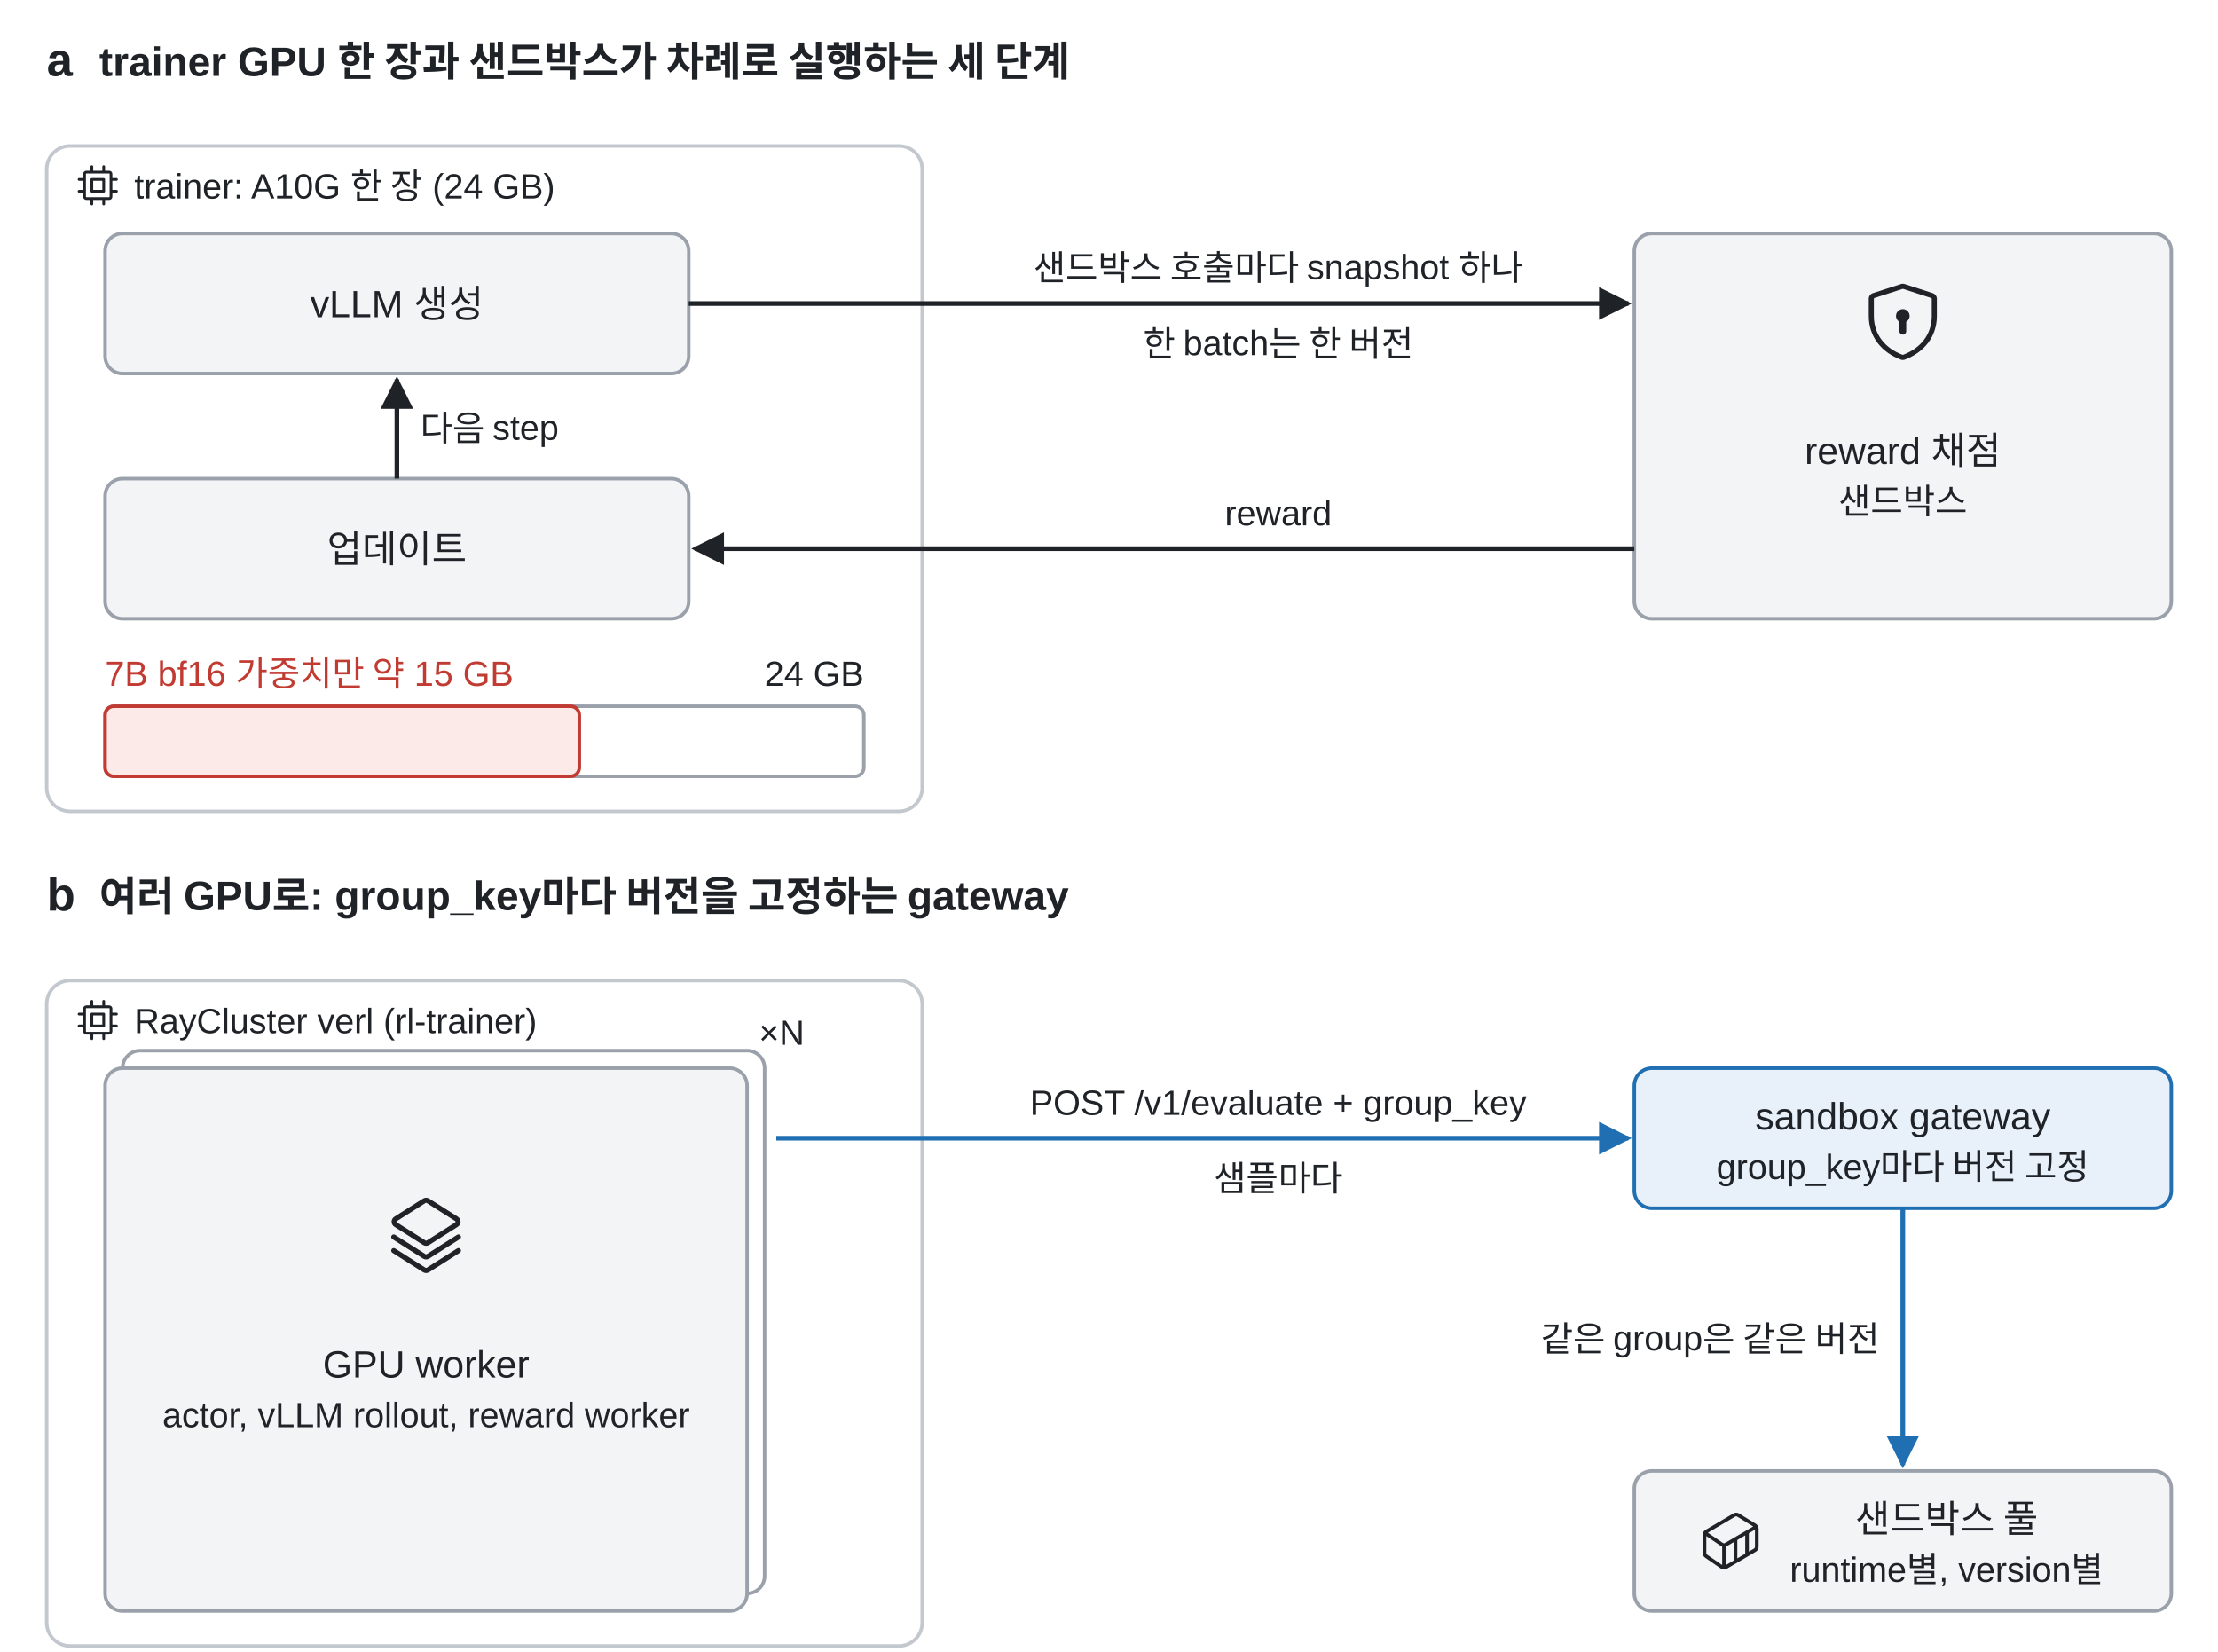
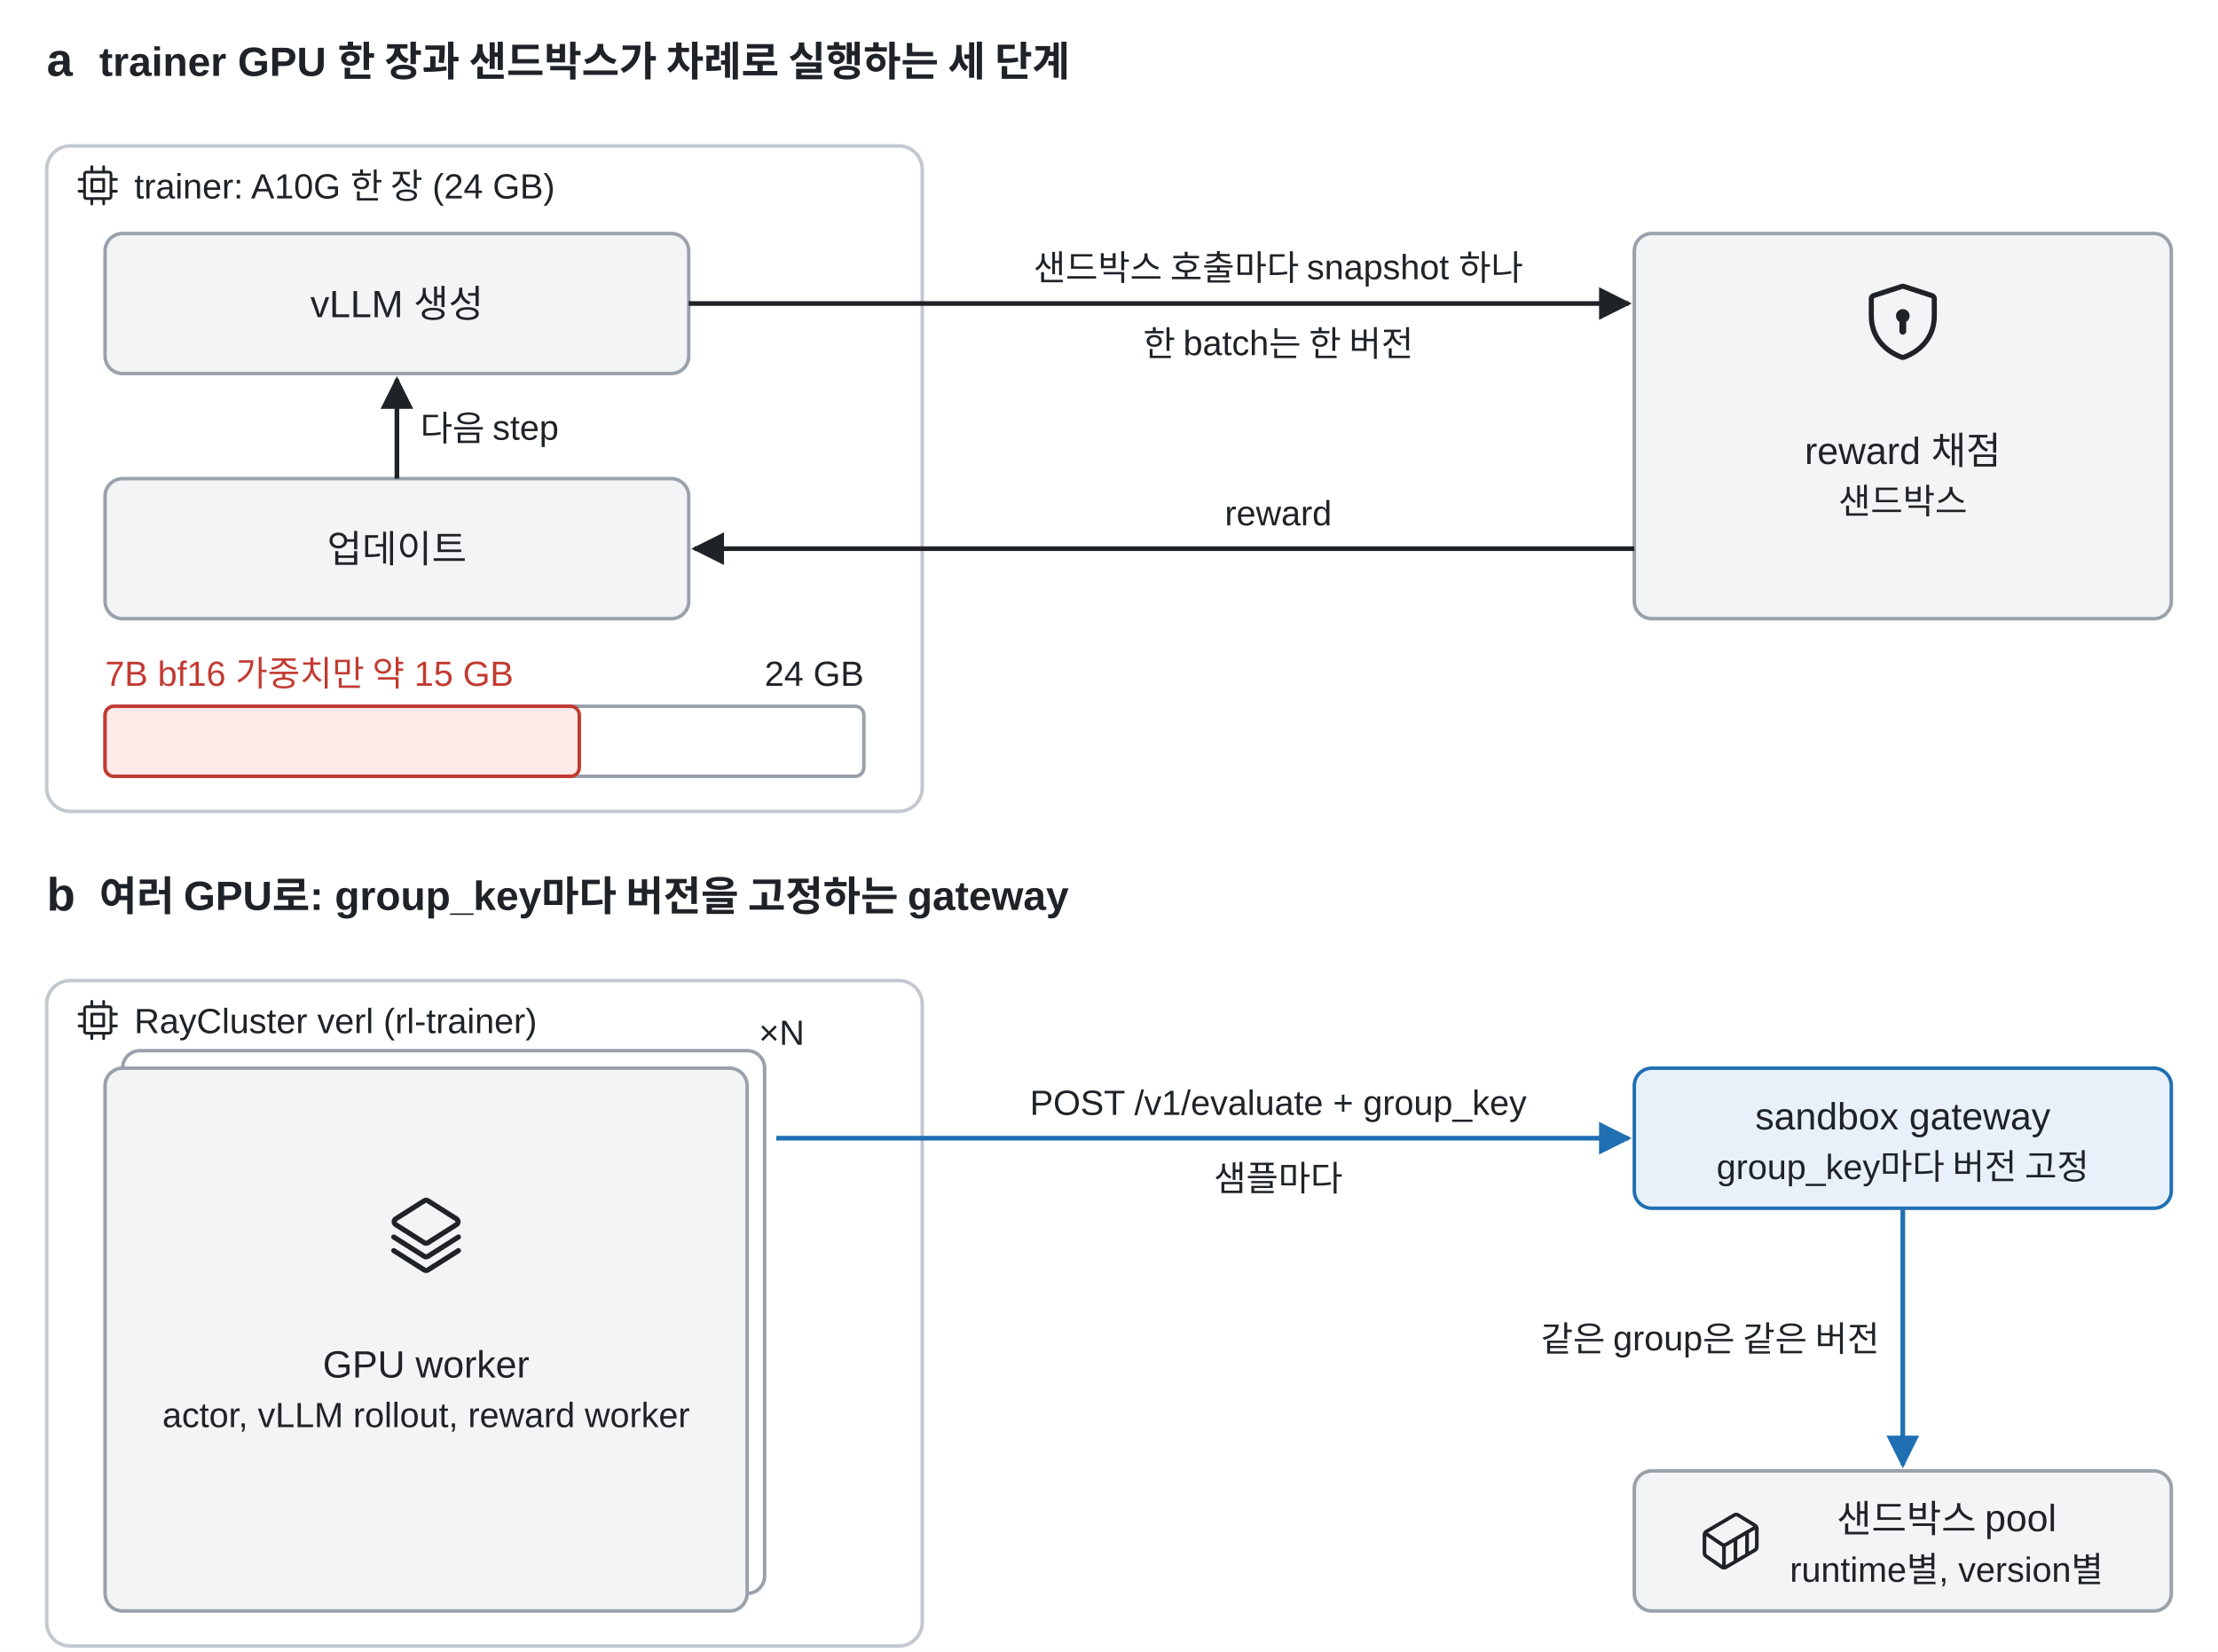
<svg xmlns="http://www.w3.org/2000/svg" width="760px" height="566px" viewBox="0 0 760 566" font-family="Pretendard, 'Apple SD Gothic Neo', 'Noto Sans KR', 'Malgun Gothic', Arial, sans-serif">
  <defs>
    <marker id="head-ink" viewBox="0 0 10 10" refX="9" refY="5" markerWidth="7" markerHeight="7" orient="auto-start-reverse">
      <path d="M0,0 L10,5 L0,10 z" fill="#1F2328" />
    </marker>
    <marker id="head-red" viewBox="0 0 10 10" refX="9" refY="5" markerWidth="7" markerHeight="7" orient="auto-start-reverse">
      <path d="M0,0 L10,5 L0,10 z" fill="#C23B32" />
    </marker>
    <marker id="head-accent" viewBox="0 0 10 10" refX="9" refY="5" markerWidth="7" markerHeight="7" orient="auto-start-reverse">
      <path d="M0,0 L10,5 L0,10 z" fill="#1F6FB2" />
    </marker>
    <marker id="head-muted" viewBox="0 0 10 10" refX="9" refY="5" markerWidth="7" markerHeight="7" orient="auto-start-reverse">
      <path d="M0,0 L10,5 L0,10 z" fill="#9AA1AB" />
    </marker>
  </defs>
  <rect width="100%" height="100%" fill="#FFFFFF" />
  <text x="16" y="26" font-size="16" font-weight="600" fill="#1F2328" text-anchor="start">a</text>
  <text x="34" y="26" font-size="14" font-weight="600" fill="#1F2328" text-anchor="start">trainer GPU 한 장과 샌드박스가 차례로 실행하는 세 단계</text>
  <rect x="16" y="50" width="300" height="228" rx="8" fill="none" stroke="#C3C8CF" stroke-width="1.2" />
  <g transform="translate(26,56) scale(0.625)" fill="#1F2328">
    <path d="M8.75 8h6.5a.75.75 0 0 1 .75.75v6.5a.75.75 0 0 1-.75.75h-6.5a.75.75 0 0 1-.75-.75v-6.5A.75.75 0 0 1 8.75 8m.75 6.5h5v-5h-5Z" />
    <path d="M15.25 1a.75.75 0 0 1 .75.75V4h2.25c.966 0 1.75.784 1.75 1.75V8h2.25a.75.75 0 0 1 0 1.5H20v5h2.25a.75.75 0 0 1 0 1.5H20v2.25A1.75 1.75 0 0 1 18.25 20H16v2.25a.75.75 0 0 1-1.5 0V20h-5v2.25a.75.75 0 0 1-1.5 0V20H5.75A1.75 1.75 0 0 1 4 18.25V16H1.75a.75.75 0 0 1 0-1.5H4v-5H1.75a.75.75 0 0 1 0-1.5H4V5.75C4 4.784 4.784 4 5.75 4H8V1.75a.75.75 0 0 1 1.5 0V4h5V1.75a.75.75 0 0 1 .75-.75m3 17.5a.25.25 0 0 0 .25-.25V5.75a.25.25 0 0 0-.25-.25H5.75a.25.25 0 0 0-.25.25v12.5c0 .138.112.25.25.25Z" />
  </g>
  <text x="46" y="68" font-size="12" fill="#1F2328" text-anchor="start">trainer: A10G 한 장 (24 GB)</text>
  <g id="n:gen">
    <rect x="36" y="80" width="200" height="48" rx="6" fill="#F3F4F6" stroke="#9AA1AB" stroke-width="1.2" />
  </g>
  <text x="136.0" y="108.68" font-size="13" fill="#1F2328" text-anchor="middle">vLLM 생성</text>
  <g id="n:update">
    <rect x="36" y="164" width="200" height="48" rx="6" fill="#F3F4F6" stroke="#9AA1AB" stroke-width="1.2" />
  </g>
  <text x="136.0" y="192.68" font-size="13" fill="#1F2328" text-anchor="middle">업데이트</text>
  <path d="M136.0,164 L136.0,130" fill="none" stroke="#1F2328" stroke-width="1.6" marker-end="url(#head-ink)" />
  <text x="144.0" y="151" font-size="12" fill="#1F2328" text-anchor="start">다음 step</text>
  <text x="36" y="235" font-size="12" fill="#C23B32" text-anchor="start">7B bf16 가중치만 약 15 GB</text>
  <text x="296" y="235" font-size="12" fill="#1F2328" text-anchor="end">24 GB</text>
  <g id="n:memory">
    <rect x="36" y="242" width="260" height="24" rx="3" fill="#FFFFFF" stroke="#9AA1AB" stroke-width="1.2" />
  </g>
  <rect x="36" y="242" width="162.5" height="24" rx="3" fill="#FBEAE8" stroke="#C23B32" stroke-width="1.2" />
  <g id="n:reward">
    <rect x="560" y="80" width="184" height="132" rx="6" fill="#F3F4F6" stroke="#9AA1AB" stroke-width="1.2" />
  </g>
  <g transform="translate(638.0,96.0) scale(1.166667)" fill="#1F2328">
    <path d="M11.46 1.137a1.75 1.75 0 0 1 1.08 0l8.25 2.675A1.75 1.75 0 0 1 22 5.476V10.5c0 6.19-3.77 10.705-9.401 12.83a1.7 1.7 0 0 1-1.198 0C5.771 21.204 2 16.69 2 10.5V5.476c0-.76.49-1.43 1.21-1.664Zm.617 1.426a.25.25 0 0 0-.154 0L3.673 5.24a.25.25 0 0 0-.173.237V10.5c0 5.461 3.28 9.483 8.43 11.426a.2.2 0 0 0 .14 0c5.15-1.943 8.43-5.965 8.43-11.426V5.476a.25.25 0 0 0-.173-.237ZM13 12.232V15a1 1 0 0 1-2 0v-2.768a2 2 0 1 1 2 0" />
  </g>
  <text x="652.0" y="159.0" font-size="13" fill="#1F2328" text-anchor="middle">reward 채점</text>
  <text x="652.0" y="176.0" font-size="12" fill="#1F2328" text-anchor="middle">샌드박스</text>
  <path d="M236,104 L558,104" fill="none" stroke="#1F2328" stroke-width="1.6" marker-end="url(#head-ink)" />
  <text x="438.0" y="96" font-size="12" fill="#1F2328" text-anchor="middle">샌드박스 호출마다 snapshot 하나</text>
  <text x="438.0" y="122" font-size="12" fill="#1F2328" text-anchor="middle">한 batch는 한 버전</text>
  <path d="M560,188 L238,188" fill="none" stroke="#1F2328" stroke-width="1.6" marker-end="url(#head-ink)" />
  <text x="438.0" y="180" font-size="12" fill="#1F2328" text-anchor="middle">reward</text>
  <text x="16" y="312" font-size="16" font-weight="600" fill="#1F2328" text-anchor="start">b</text>
  <text x="34" y="312" font-size="14" font-weight="600" fill="#1F2328" text-anchor="start">여러 GPU로: group_key마다 버전을 고정하는 gateway</text>
  <rect x="16" y="336" width="300" height="228" rx="8" fill="none" stroke="#C3C8CF" stroke-width="1.2" />
  <g transform="translate(26,342) scale(0.625)" fill="#1F2328">
    <path d="M8.75 8h6.5a.75.75 0 0 1 .75.75v6.5a.75.75 0 0 1-.75.75h-6.5a.75.75 0 0 1-.75-.75v-6.5A.75.75 0 0 1 8.75 8m.75 6.5h5v-5h-5Z" />
    <path d="M15.25 1a.75.75 0 0 1 .75.75V4h2.25c.966 0 1.75.784 1.75 1.75V8h2.25a.75.75 0 0 1 0 1.5H20v5h2.25a.75.75 0 0 1 0 1.5H20v2.25A1.75 1.75 0 0 1 18.25 20H16v2.25a.75.75 0 0 1-1.5 0V20h-5v2.25a.75.75 0 0 1-1.5 0V20H5.75A1.75 1.75 0 0 1 4 18.25V16H1.75a.75.75 0 0 1 0-1.5H4v-5H1.75a.75.75 0 0 1 0-1.5H4V5.75C4 4.784 4.784 4 5.75 4H8V1.75a.75.75 0 0 1 1.5 0V4h5V1.75a.75.75 0 0 1 .75-.75m3 17.5a.25.25 0 0 0 .25-.25V5.75a.25.25 0 0 0-.25-.25H5.75a.25.25 0 0 0-.25.25v12.5c0 .138.112.25.25.25Z" />
  </g>
  <text x="46" y="354" font-size="12" fill="#1F2328" text-anchor="start">RayCluster verl (rl-trainer)</text>
  <rect x="42" y="360" width="220" height="186" rx="6" fill="#FFFFFF" stroke="#9AA1AB" stroke-width="1.2" />
  <g id="n:workers">
    <rect x="36" y="366" width="220" height="186" rx="6" fill="#F3F4F6" stroke="#9AA1AB" stroke-width="1.2" />
  </g>
  <g transform="translate(132.0,409.0) scale(1.166667)" fill="#1F2328">
    <path d="M11.063 1.456a1.75 1.75 0 0 1 1.874 0l8.383 5.316a1.75 1.75 0 0 1 0 2.956l-8.383 5.316a1.75 1.75 0 0 1-1.874 0L2.68 9.728a1.75 1.75 0 0 1 0-2.956Zm1.071 1.267a.25.25 0 0 0-.268 0L3.483 8.039a.25.25 0 0 0 0 .422l8.383 5.316a.25.25 0 0 0 .268 0l8.383-5.316a.25.25 0 0 0 0-.422Z" />
    <path d="M1.867 12.324a.75.75 0 0 1 1.035-.232l8.964 5.685a.25.25 0 0 0 .268 0l8.964-5.685a.75.75 0 0 1 .804 1.267l-8.965 5.685a1.75 1.75 0 0 1-1.874 0l-8.965-5.685a.75.75 0 0 1-.231-1.035" />
    <path d="M1.867 16.324a.75.75 0 0 1 1.035-.232l8.964 5.685a.25.25 0 0 0 .268 0l8.964-5.685a.75.75 0 0 1 .804 1.267l-8.965 5.685a1.75 1.75 0 0 1-1.874 0l-8.965-5.685a.75.75 0 0 1-.231-1.035" />
  </g>
  <text x="146.0" y="472.0" font-size="13" fill="#1F2328" text-anchor="middle">GPU worker</text>
  <text x="146.0" y="489.0" font-size="12" fill="#1F2328" text-anchor="middle">actor, vLLM rollout, reward worker</text>
  <text x="260" y="358" font-size="12" fill="#1F2328" text-anchor="start">×N</text>
  <path d="M266,390 L558,390" fill="none" stroke="#1F6FB2" stroke-width="1.6" marker-end="url(#head-accent)" />
  <text x="438.0" y="382" font-size="12" fill="#1F2328" text-anchor="middle">POST /v1/evaluate + group_key</text>
  <text x="438.0" y="408" font-size="12" fill="#1F2328" text-anchor="middle">샘플마다</text>
  <g id="n:gateway">
    <rect x="560" y="366" width="184" height="48" rx="6" fill="#E8F1FA" stroke="#1F6FB2" stroke-width="1.2" />
  </g>
  <text x="652.0" y="387.0" font-size="13" fill="#1F2328" text-anchor="middle">sandbox gateway</text>
  <text x="652.0" y="404.0" font-size="12" fill="#1F2328" text-anchor="middle">group_key마다 버전 고정</text>
  <g id="n:pools">
    <rect x="560" y="504" width="184" height="48" rx="6" fill="#F3F4F6" stroke="#9AA1AB" stroke-width="1.2" />
  </g>
  <g transform="translate(583.0,518.0) scale(0.8333333)" fill="#1F2328">
    <path d="M13.152.682a2.25 2.25 0 0 1 2.269 0l.007.004 6.957 4.276a2.28 2.28 0 0 1 1.126 1.964v7.516c0 .81-.432 1.56-1.133 1.968l-.002.001-11.964 7.037-.004.003c-.706.41-1.578.41-2.284 0l-.026-.015-6.503-4.502a2.27 2.27 0 0 1-1.096-1.943V9.438c0-.392.1-.77.284-1.1l.003-.006.014-.026c.197-.342.48-.627.82-.827h.002L13.152.681Zm.757 1.295h-.001L2.648 8.616l6.248 4.247a.78.78 0 0 0 .758-.01h.001l11.633-6.804-6.629-4.074a.75.75 0 0 0-.75.003ZM8.517 14.33a2.3 2.3 0 0 1-.393-.18l-.023-.014-6.102-4.147v7.003c0 .275.145.528.379.664l.025.014 6.114 4.232zM18 9.709l-3.25 1.9v7.548L18 17.245Zm-7.59 4.438-.002.002a2.3 2.3 0 0 1-.391.18v7.612l3.233-1.902v-7.552Zm9.09-5.316v7.532l2.124-1.25a.78.78 0 0 0 .387-.671V7.363Z" />
  </g>
-   <text x="667.0" y="525.0" font-size="13" fill="#1F2328" text-anchor="middle">샌드박스 풀</text>
+   <text x="667.0" y="525.0" font-size="13" fill="#1F2328" text-anchor="middle">샌드박스 pool</text>
  <text x="667.0" y="542.0" font-size="12" fill="#1F2328" text-anchor="middle">runtime별, version별</text>
  <path d="M652.0,414 L652.0,502" fill="none" stroke="#1F6FB2" stroke-width="1.6" marker-end="url(#head-accent)" />
  <text x="644.0" y="463" font-size="12" fill="#1F2328" text-anchor="end">같은 group은 같은 버전</text>
</svg>
